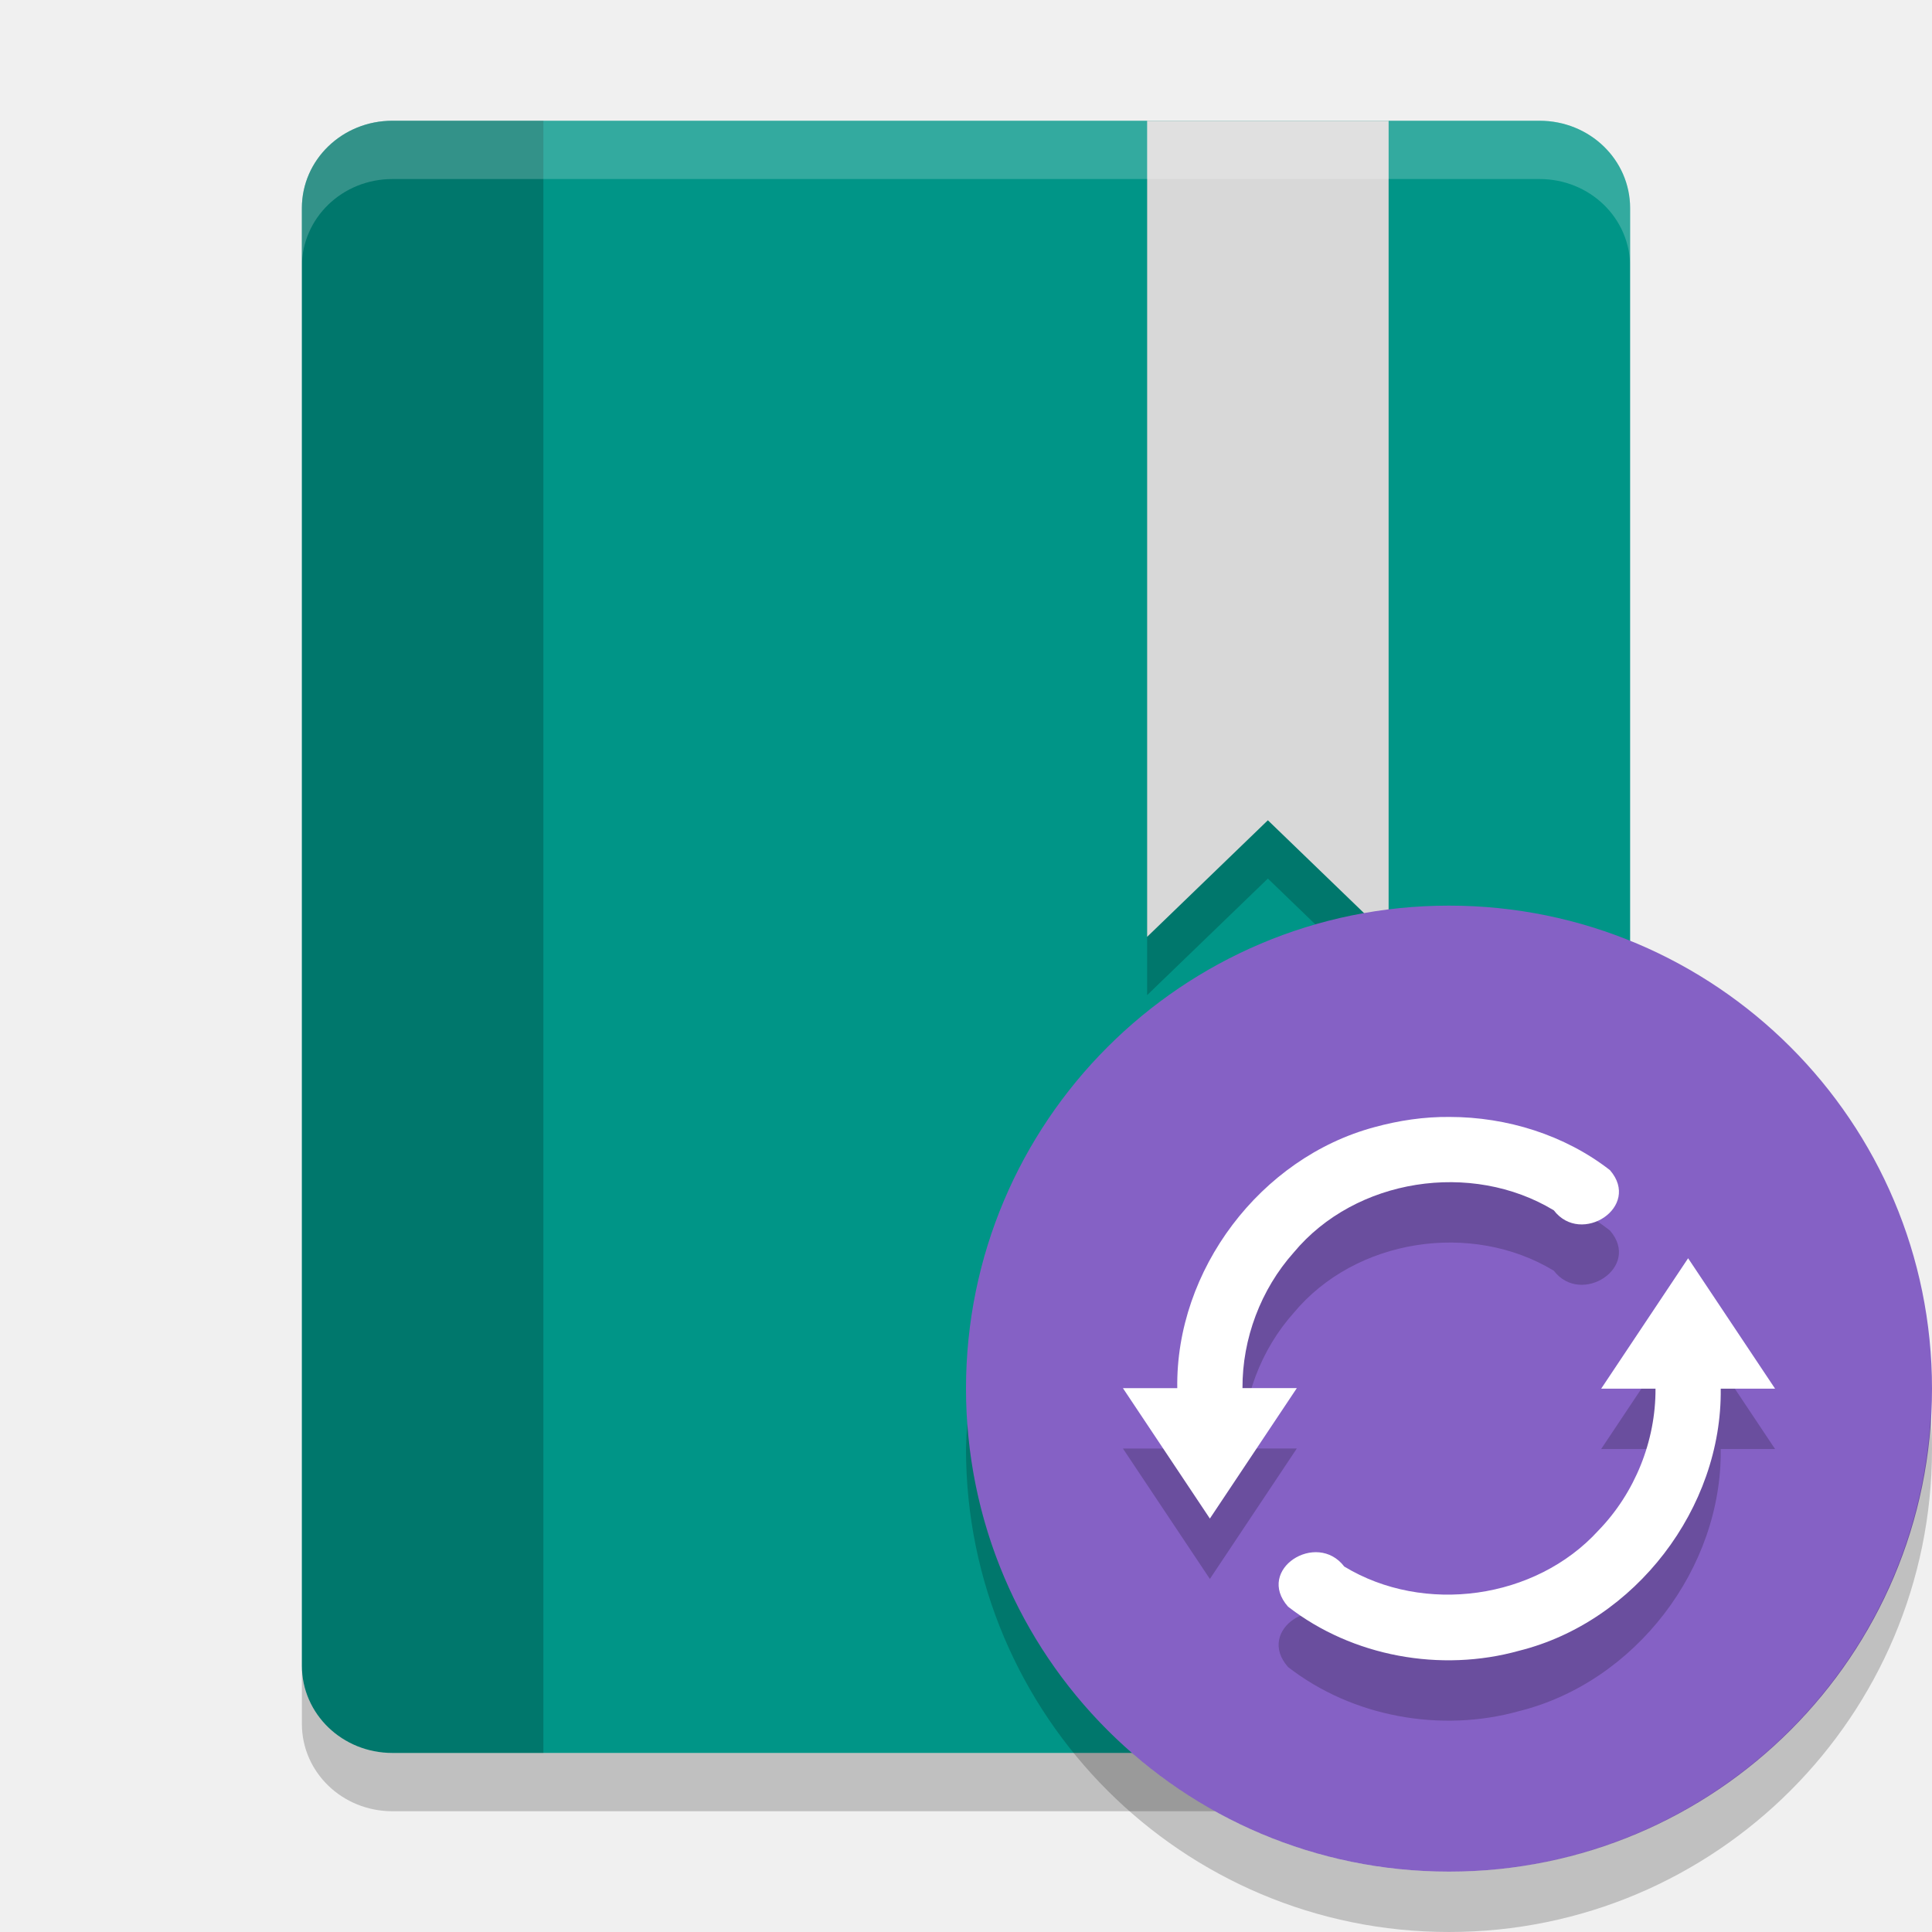
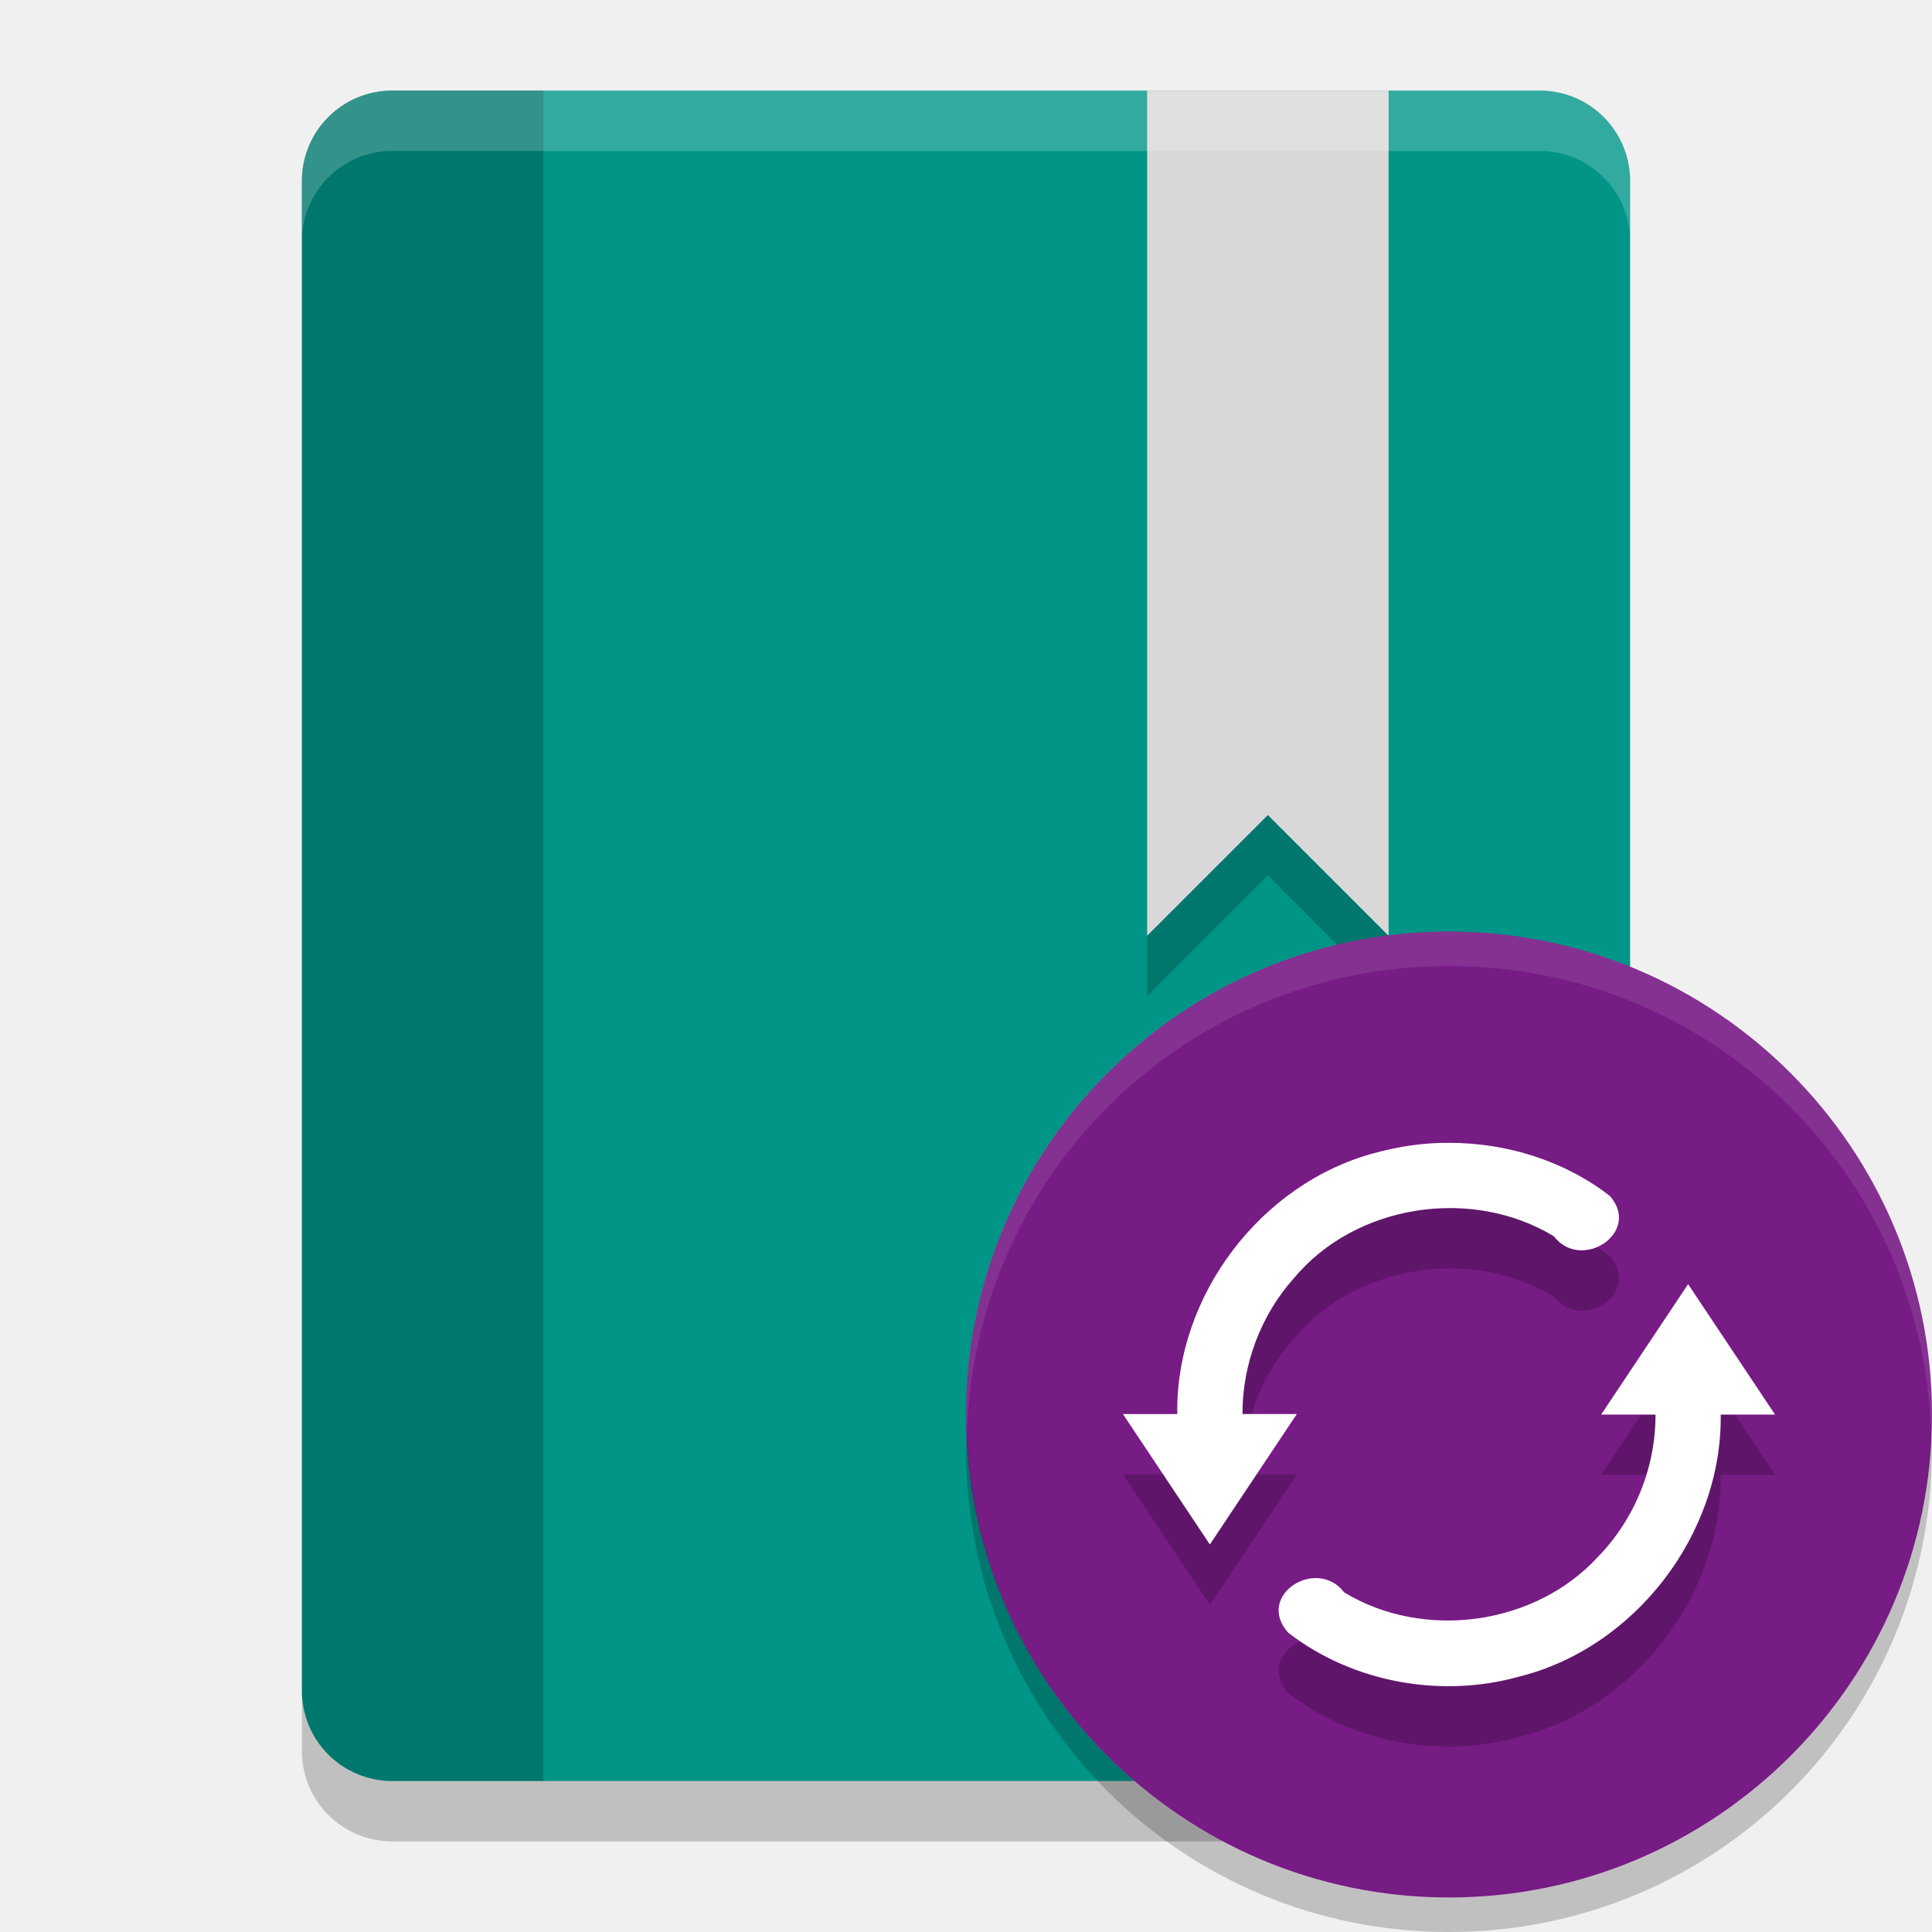
<svg xmlns="http://www.w3.org/2000/svg" width="128" height="128" viewBox="0 0 128 128" id="svg2" version="1.1">
  <defs id="defs4">
    <linearGradient id="linearGradient4561" x1="24" x2="44" y1="24" y2="24" gradientTransform="matrix(2.6,0,0,2.66668,1.6,922.3621)" gradientUnits="userSpaceOnUse">
      <stop offset="0" id="stop2" />
      <stop offset="1" stop-opacity="0" id="stop4" />
    </linearGradient>
  </defs>
  <g id="layer1" transform="translate(0,-924.3622)">
-     <g id="g40">
-       <path style="fill:#009587;stroke-width:3.93" id="path2" d="m 26,932.362 c -3.324,0 -6,2.584 -6,5.793 v 96.552 c 0,3.209 2.676,5.793 6,5.793 h 76 c 3.324,0 6,-2.584 6,-5.793 v -96.552 c 0,-3.209 -2.676,-5.793 -6,-5.793 z" />
-       <path style="opacity:0.2;stroke-width:3.93" id="path4" d="m 26,932.362 c -3.324,0 -6,2.584 -6,5.793 v 96.552 c 0,3.209 2.676,5.793 6,5.793 H 36 V 932.362 Z" />
-       <path style="opacity:0.2;stroke-width:3.93" id="path6" d="m 76,936.224 v 54.069 l 8,-7.724 8,7.724 v -54.069 z" />
-       <path style="fill:#d8d8d8;stroke-width:3.93" id="path8" d="m 76,932.362 v 54.069 l 8,-7.724 8,7.724 v -54.069 z" />
-       <path style="opacity:0.2;fill:#ffffff;stroke-width:3.93" id="path10" d="m 26,932.362 c -3.324,0 -6,2.584 -6,5.793 v 3.862 c 0,-3.209 2.676,-5.793 6,-5.793 h 76 c 3.324,0 6,2.584 6,5.793 v -3.862 c 0,-3.209 -2.676,-5.793 -6,-5.793 z" />
-       <path style="opacity:0.2;stroke-width:3.93" id="path12" d="m 20,1034.707 v 3.862 c 0,3.209 2.676,5.793 6,5.793 h 76 c 3.324,0 6,-2.584 6,-5.793 v -3.862 c 0,3.209 -2.676,5.793 -6,5.793 H 26 c -3.324,0 -6,-2.584 -6,-5.793 z" />
+     <g id="g82" transform="translate(-120,20)">
+       <g transform="matrix(0.5714124,0,0,0.5714124,415.3464,479.6731)" id="g106">
+         <path d="m -471.37,753.727 c -5.817,0 -10.5,4.683 -10.5,10.5 v 175.005 c 0,5.817 4.683,10.5 10.5,10.5 h 133.004 c 5.817,0 10.5,-4.683 10.5,-10.5 V 764.227 c 0,-5.817 -4.683,-10.5 -10.5,-10.5 z" id="path2-2" style="fill:#009587;stroke-width:7" />
+         <path d="m -471.37,753.727 c -5.817,0 -10.5,4.683 -10.5,10.5 v 175.005 c 0,5.817 4.683,10.5 10.5,10.5 h 17.5 V 753.727 Z" id="path4-9" style="opacity:0.2;stroke-width:7" />
+         <path d="m -383.867,760.727 v 98.003 l 14,-14 14,14 v -98.003 z" id="path6-1" style="opacity:0.2;stroke-width:7" />
+         <path d="m -383.867,753.727 v 98.003 l 14,-14 14,14 v -98.003 z" id="path8-2" style="fill:#d8d8d8;stroke-width:7" />
+         <path d="m -471.37,753.727 c -5.817,0 -10.5,4.683 -10.5,10.5 v 7 c 0,-5.817 4.683,-10.5 10.5,-10.5 h 133.004 c 5.817,0 10.5,4.683 10.5,10.5 v -7 c 0,-5.817 -4.683,-10.5 -10.5,-10.5 z" id="path10-7" style="opacity:0.2;fill:#ffffff;stroke-width:7" />
+         <path d="m -481.87,939.232 v 7 c 0,5.817 4.683,10.5 10.5,10.5 h 133.004 c 5.817,0 10.5,-4.683 10.5,-10.5 v -7 c 0,5.817 -4.683,10.5 -10.5,10.5 h -133.004 c -5.817,0 -10.5,-4.683 -10.5,-10.5 z" id="path12-0" style="opacity:0.2;stroke-width:7" />
+       </g>
    </g>
-     <g id="g847" transform="translate(71.8368,-8.03624)">
+     <g id="g847" transform="translate(75.8368,-4.03624)">
      <g transform="translate(0.14356,-1.00154)" id="g1545" />
-       <g id="g855" transform="translate(-69.98036,9.03774)">
-         <circle style="fill:#8561c5;fill-rule:evenodd;stroke-width:4" id="circle14" r="32" cy="1016.362" cx="94" transform="translate(0.14356,-1.00154)" />
-         <path style="opacity:0.2;fill-rule:evenodd;stroke-width:4" id="path18" d="m 125.916,1018.058 a 32,32 0 0 1 -31.916,30.304 32,32 0 0 1 -31.916,-29.696 32,32 0 0 0 -0.084,1.696 32,32 0 0 0 32,32 32,32 0 0 0 32,-32 32,32 0 0 0 -0.084,-2.304 z" transform="translate(0.14356,-1.00154)" />
-         <path id="path42" d="m 94.179,1001.361 c 3.788,0 7.628,1.189 10.628,3.525 2.109,2.43 -1.91,5.032 -3.719,2.662 -5.448,-3.297 -13.132,-2.136 -17.232,2.793 -2.181,2.446 -3.41,5.71 -3.395,8.986 h 3.601 c -1.92,2.882 -3.84,5.762 -5.761,8.642 -1.92,-2.88 -3.841,-5.76 -5.761,-8.64 h 3.601 c -0.115,-7.824 5.512,-15.266 13.065,-17.292 1.622,-0.444 3.292,-0.693 4.974,-0.676 z m 15.807,9.362 c 1.92,2.88 3.841,5.761 5.761,8.641 h -3.601 c 0.102,7.917 -5.668,15.443 -13.354,17.362 -5.187,1.448 -11.051,0.391 -15.314,-2.922 -2.175,-2.47 1.9,-5.047 3.726,-2.656 5.279,3.203 12.671,2.187 16.838,-2.387 2.413,-2.486 3.802,-5.931 3.783,-9.396 h -3.601 c 1.92,-2.88 3.841,-5.761 5.761,-8.641 z" style="opacity:0.2;stroke-width:2" />
-         <path style="fill:#ffffff;stroke-width:2" d="m 94.179,997.361 c 3.788,0 7.628,1.189 10.628,3.525 2.109,2.43 -1.91,5.032 -3.719,2.662 -5.448,-3.297 -13.132,-2.136 -17.232,2.793 -2.181,2.446 -3.41,5.71 -3.395,8.986 h 3.601 c -1.92,2.882 -3.84,5.762 -5.761,8.642 -1.92,-2.88 -3.841,-5.76 -5.761,-8.64 h 3.601 c -0.115,-7.824 5.512,-15.266 13.065,-17.292 1.622,-0.444 3.292,-0.693 4.974,-0.676 z m 15.807,9.362 c 1.92,2.88 3.841,5.761 5.761,8.641 h -3.601 c 0.102,7.917 -5.668,15.443 -13.354,17.362 -5.187,1.448 -11.051,0.391 -15.314,-2.922 -2.175,-2.47 1.9,-5.047 3.726,-2.656 5.279,3.203 12.671,2.187 16.838,-2.387 2.413,-2.486 3.802,-5.931 3.783,-9.396 h -3.601 c 1.92,-2.88 3.841,-5.761 5.761,-8.641 z" id="path4-3" />
+       <g id="g855" transform="translate(-73.98036,5.03774)">
+         <g id="g867" transform="matrix(0.5714124,0,0,0.5714124,97.49,447.1716)">
+           <rect style="fill:#771b85;fill-opacity:1;stroke-width:4" id="rect2" transform="matrix(0,-1,-1,0,0,0)" ry="56" rx="56" y="-50.142" x="-1053.361" height="112" width="112" />
+           <path style="opacity:0.1;fill:#ffffff;stroke-width:4" id="path12-5" d="m -5.858,941.361 c -31.024,0 -56,24.976 -56,56 0,0.675 0.078,1.331 0.102,2 1.056,-30.082 25.551,-54 55.9,-54 30.349,0 54.844,23.918 55.9,54 0.024,-0.669 0.102,-1.325 0.102,-2 0,-31.024 -24.976,-56 -56,-56 z" />
+           <path style="opacity:0.2;stroke-width:4" id="path14" d="m -61.756,999.361 c -0.024,0.668 -0.102,1.324 -0.102,2 0,31.024 24.976,56 56,56 31.024,0 56,-24.976 56,-56 0,-0.675 -0.078,-1.331 -0.102,-2 -1.056,30.084 -25.552,54 -55.9,54 -30.349,0 -54.844,-23.916 -55.9,-54 z" />
+           <path id="path884" d="m -5.795,972.861 c 6.628,0 13.35,2.08 18.6,6.169 3.691,4.252 -3.342,8.806 -6.509,4.659 -9.535,-5.769 -22.982,-3.738 -30.156,4.888 -3.817,4.281 -5.967,9.992 -5.942,15.727 h 6.301 c -3.36,5.044 -6.721,10.084 -10.081,15.124 -3.361,-5.04 -6.721,-10.08 -10.082,-15.12 h 6.301 c -0.201,-13.692 9.646,-26.717 22.864,-30.263 2.839,-0.777 5.761,-1.213 8.705,-1.182 z m 27.662,16.383 c 3.361,5.041 6.721,10.082 10.082,15.123 h -6.301 c 0.178,13.855 -9.92,27.025 -23.371,30.384 -9.077,2.535 -19.34,0.685 -26.8,-5.114 -3.806,-4.323 3.324,-8.832 6.521,-4.649 9.238,5.605 22.175,3.827 29.467,-4.178 4.223,-4.351 6.654,-10.379 6.621,-16.443 h -6.301 c 3.361,-5.041 6.721,-10.082 10.082,-15.123 z" style="opacity:0.2;stroke-width:3.5" />
+           <path style="fill:#ffffff;stroke-width:3.5" d="m -5.795,965.861 c 6.628,0 13.35,2.08 18.6,6.169 3.691,4.252 -3.342,8.806 -6.509,4.659 -9.535,-5.769 -22.982,-3.738 -30.156,4.888 -3.817,4.281 -5.967,9.992 -5.942,15.727 h 6.301 c -3.36,5.044 -6.721,10.084 -10.081,15.124 -3.361,-5.04 -6.721,-10.08 -10.082,-15.12 h 6.301 c -0.201,-13.692 9.646,-26.717 22.864,-30.263 2.839,-0.777 5.761,-1.213 8.705,-1.182 z m 27.662,16.383 c 3.361,5.041 6.721,10.082 10.082,15.123 h -6.301 c 0.178,13.855 -9.92,27.025 -23.371,30.384 -9.077,2.535 -19.34,0.685 -26.8,-5.114 -3.806,-4.323 3.324,-8.832 6.521,-4.649 9.238,5.605 22.175,3.827 29.467,-4.178 4.223,-4.351 6.654,-10.379 6.621,-16.443 h -6.301 c 3.361,-5.041 6.721,-10.082 10.082,-15.123 z" id="path4-3-3" />
+         </g>
      </g>
    </g>
  </g>
</svg>
